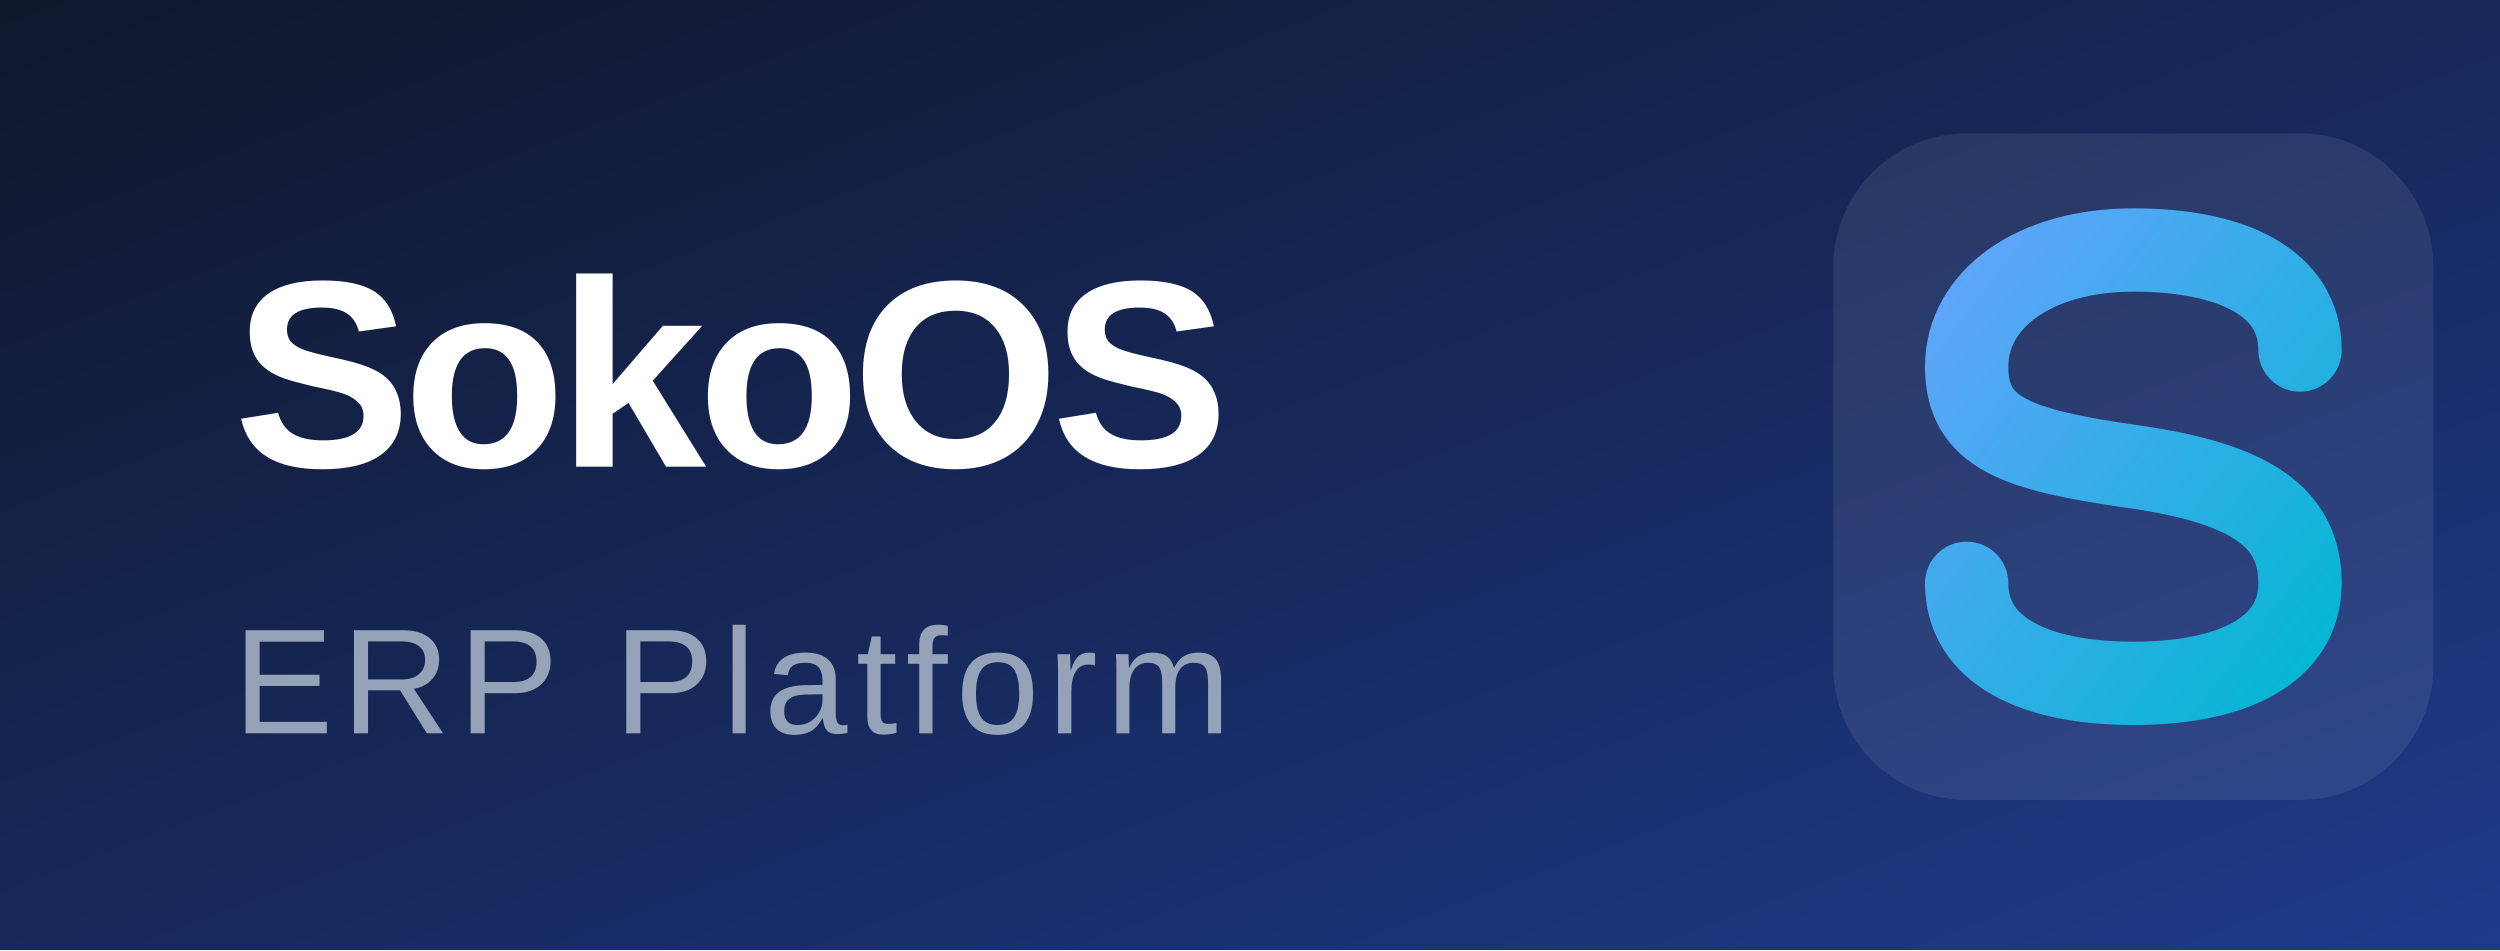
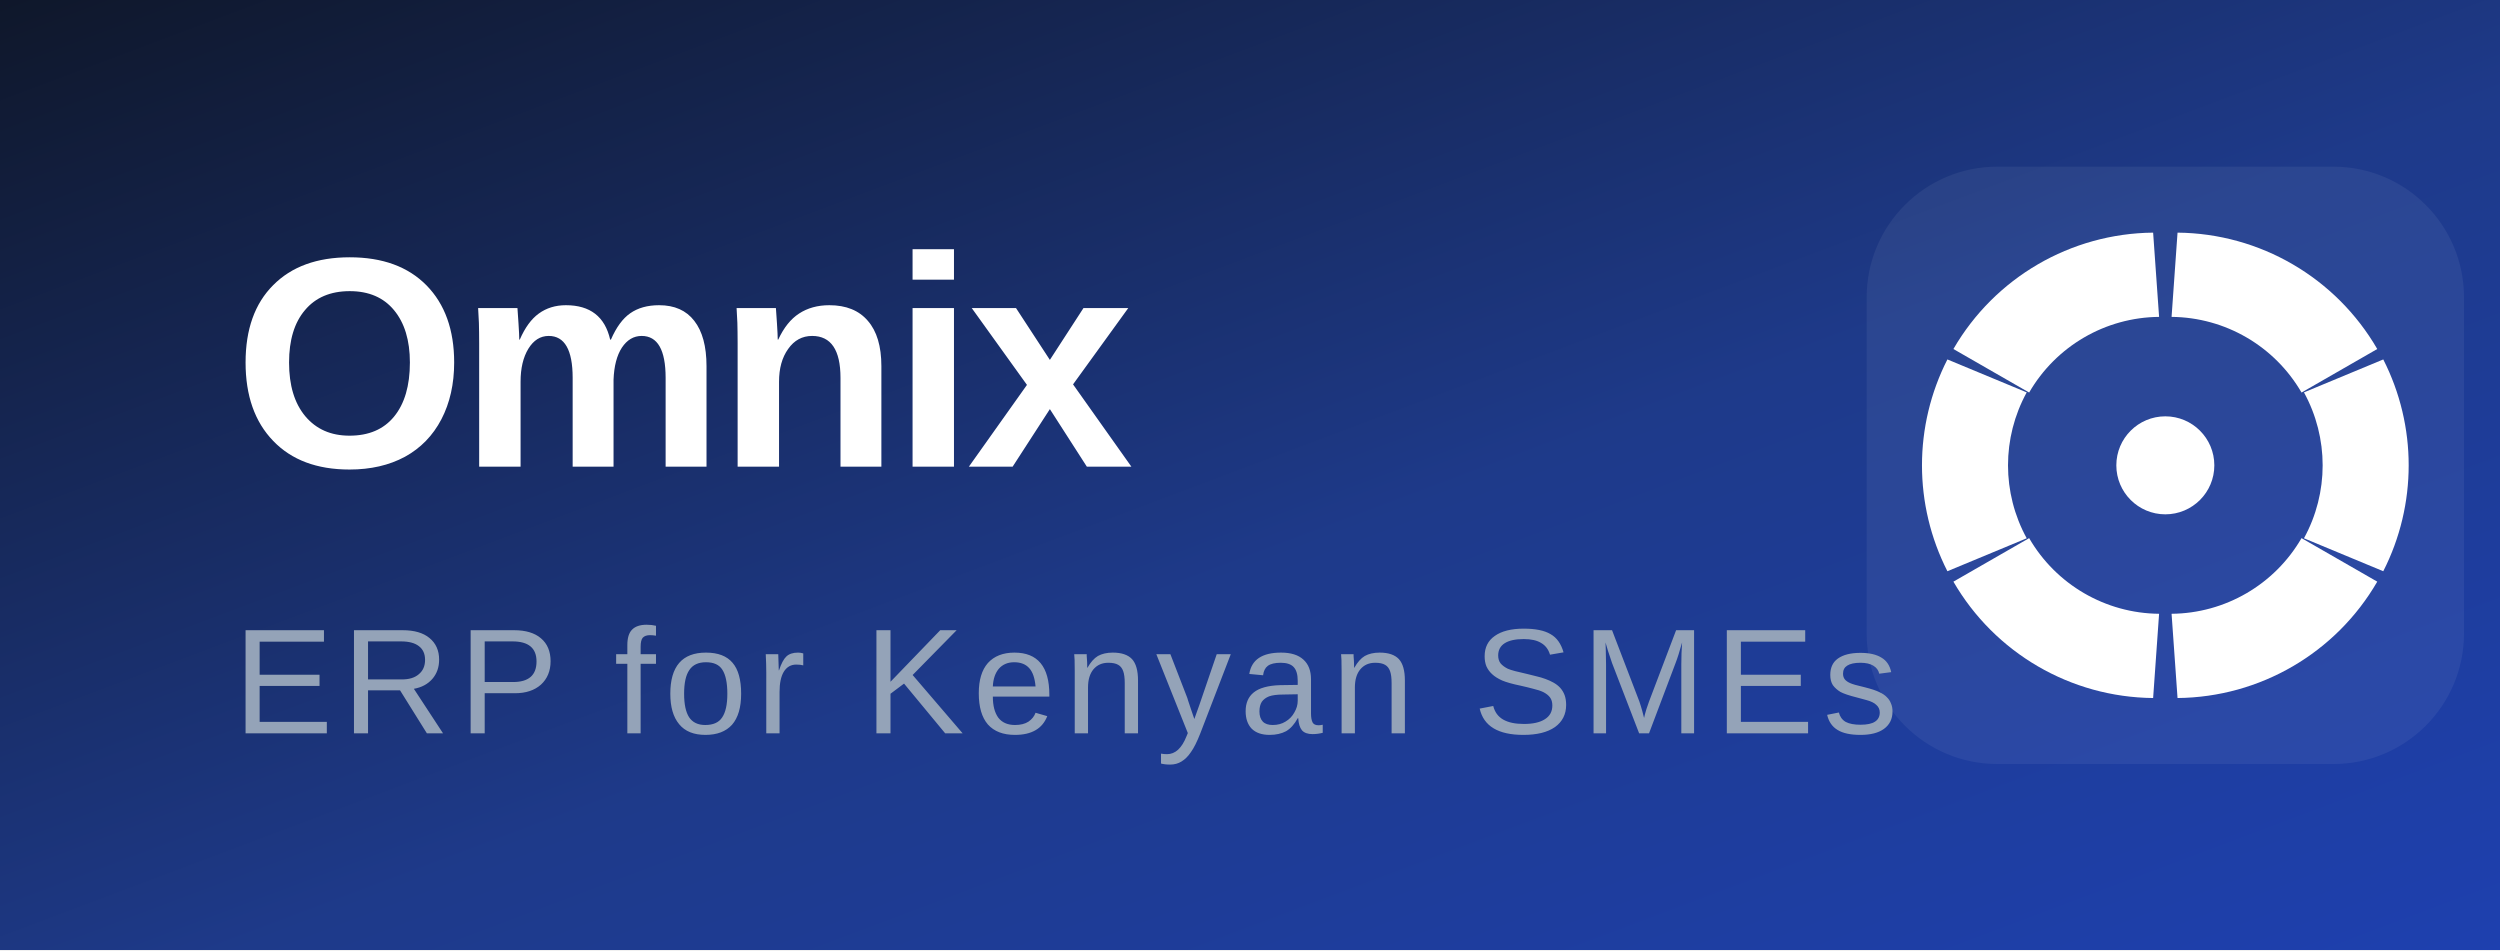
<svg xmlns="http://www.w3.org/2000/svg" width="150" height="57" viewBox="0 0 150 57">
  <defs>
    <linearGradient id="bg" x1="0" y1="0" x2="1" y2="1">
      <stop offset="0%" stop-color="#0F172A" />
-       <stop offset="100%" stop-color="#1E3A8A" />
-     </linearGradient>
-     <linearGradient id="accent" x1="0" y1="0" x2="1" y2="1">
-       <stop offset="0%" stop-color="#60A5FA" />
-       <stop offset="100%" stop-color="#06B6D4" />
+       <stop offset="55%" stop-color="#1E3A8A" />
+       <stop offset="100%" stop-color="#1E40AF" />
    </linearGradient>
  </defs>
  <rect x="0" y="0" width="150" height="57" fill="url(#bg)" />
-   <g transform="translate(110, 8)">
-     <rect x="0" y="0" width="36" height="40" rx="8" ry="8" fill="rgba(255,255,255,0.08)" />
-     <path d="M 28 13          C 28 9, 24 7, 18 7          C 12 7, 8 10, 8 14          C 8 18, 11 19, 18 20          C 25 21, 28 23, 28 27          C 28 31, 24 33, 18 33          C 12 33, 8 31, 8 27" fill="none" stroke="url(#accent)" stroke-width="5" stroke-linecap="round" stroke-linejoin="round" />
+   <g transform="translate(112, 10) scale(0.07)">
+     <rect x="0" y="0" width="512" height="512" rx="112" ry="112" fill="rgba(255,255,255,0.06)" />
+     <g fill="#FFFFFF">
+       <path d="M 266.46 56.55 A 200 200 0 0 1 437.65 156.30 L 372.74 193.60 A 130 130 0 0 0 261.35 128.76 Z" />
+       <path d="M 442.80 165.23 A 200 200 0 0 1 442.80 346.77 L 374.82 318.53 A 130 130 0 0 0 374.82 193.47 Z" />
+       <path d="M 437.65 355.70 A 200 200 0 0 1 266.46 455.45 L 261.35 383.24 A 130 130 0 0 0 372.74 318.40 Z" />
+       <path d="M 245.54 455.45 A 200 200 0 0 1 74.35 355.70 L 139.26 318.40 A 130 130 0 0 0 250.65 383.24 Z" />
+       <path d="M 69.20 346.77 A 200 200 0 0 1 69.20 165.23 L 137.18 193.47 A 130 130 0 0 0 137.18 318.53 Z" />
+       <path d="M 74.35 156.30 A 200 200 0 0 1 245.54 56.55 L 250.65 128.76 A 130 130 0 0 0 139.26 193.60 Z" />
+     </g>
+     <circle cx="256" cy="256" r="42" fill="#FFFFFF" />
  </g>
-   <text x="14" y="28" font-family="Arial, sans-serif" font-size="16" font-weight="700" fill="#FFFFFF" letter-spacing="-0.5">SokoOS</text>
-   <text x="14" y="44" font-family="Arial, sans-serif" font-size="9" fill="#94A3B8" letter-spacing="0.5">ERP Platform</text>
+   <text x="14" y="28" font-family="Segoe UI, Arial, sans-serif" font-size="18" font-weight="700" fill="#FFFFFF" letter-spacing="-0.5">Omnix</text>
+   <text x="14" y="44" font-family="Segoe UI, Arial, sans-serif" font-size="9" fill="#94A3B8" letter-spacing="0.5">ERP for Kenyan SMEs</text>
</svg>
